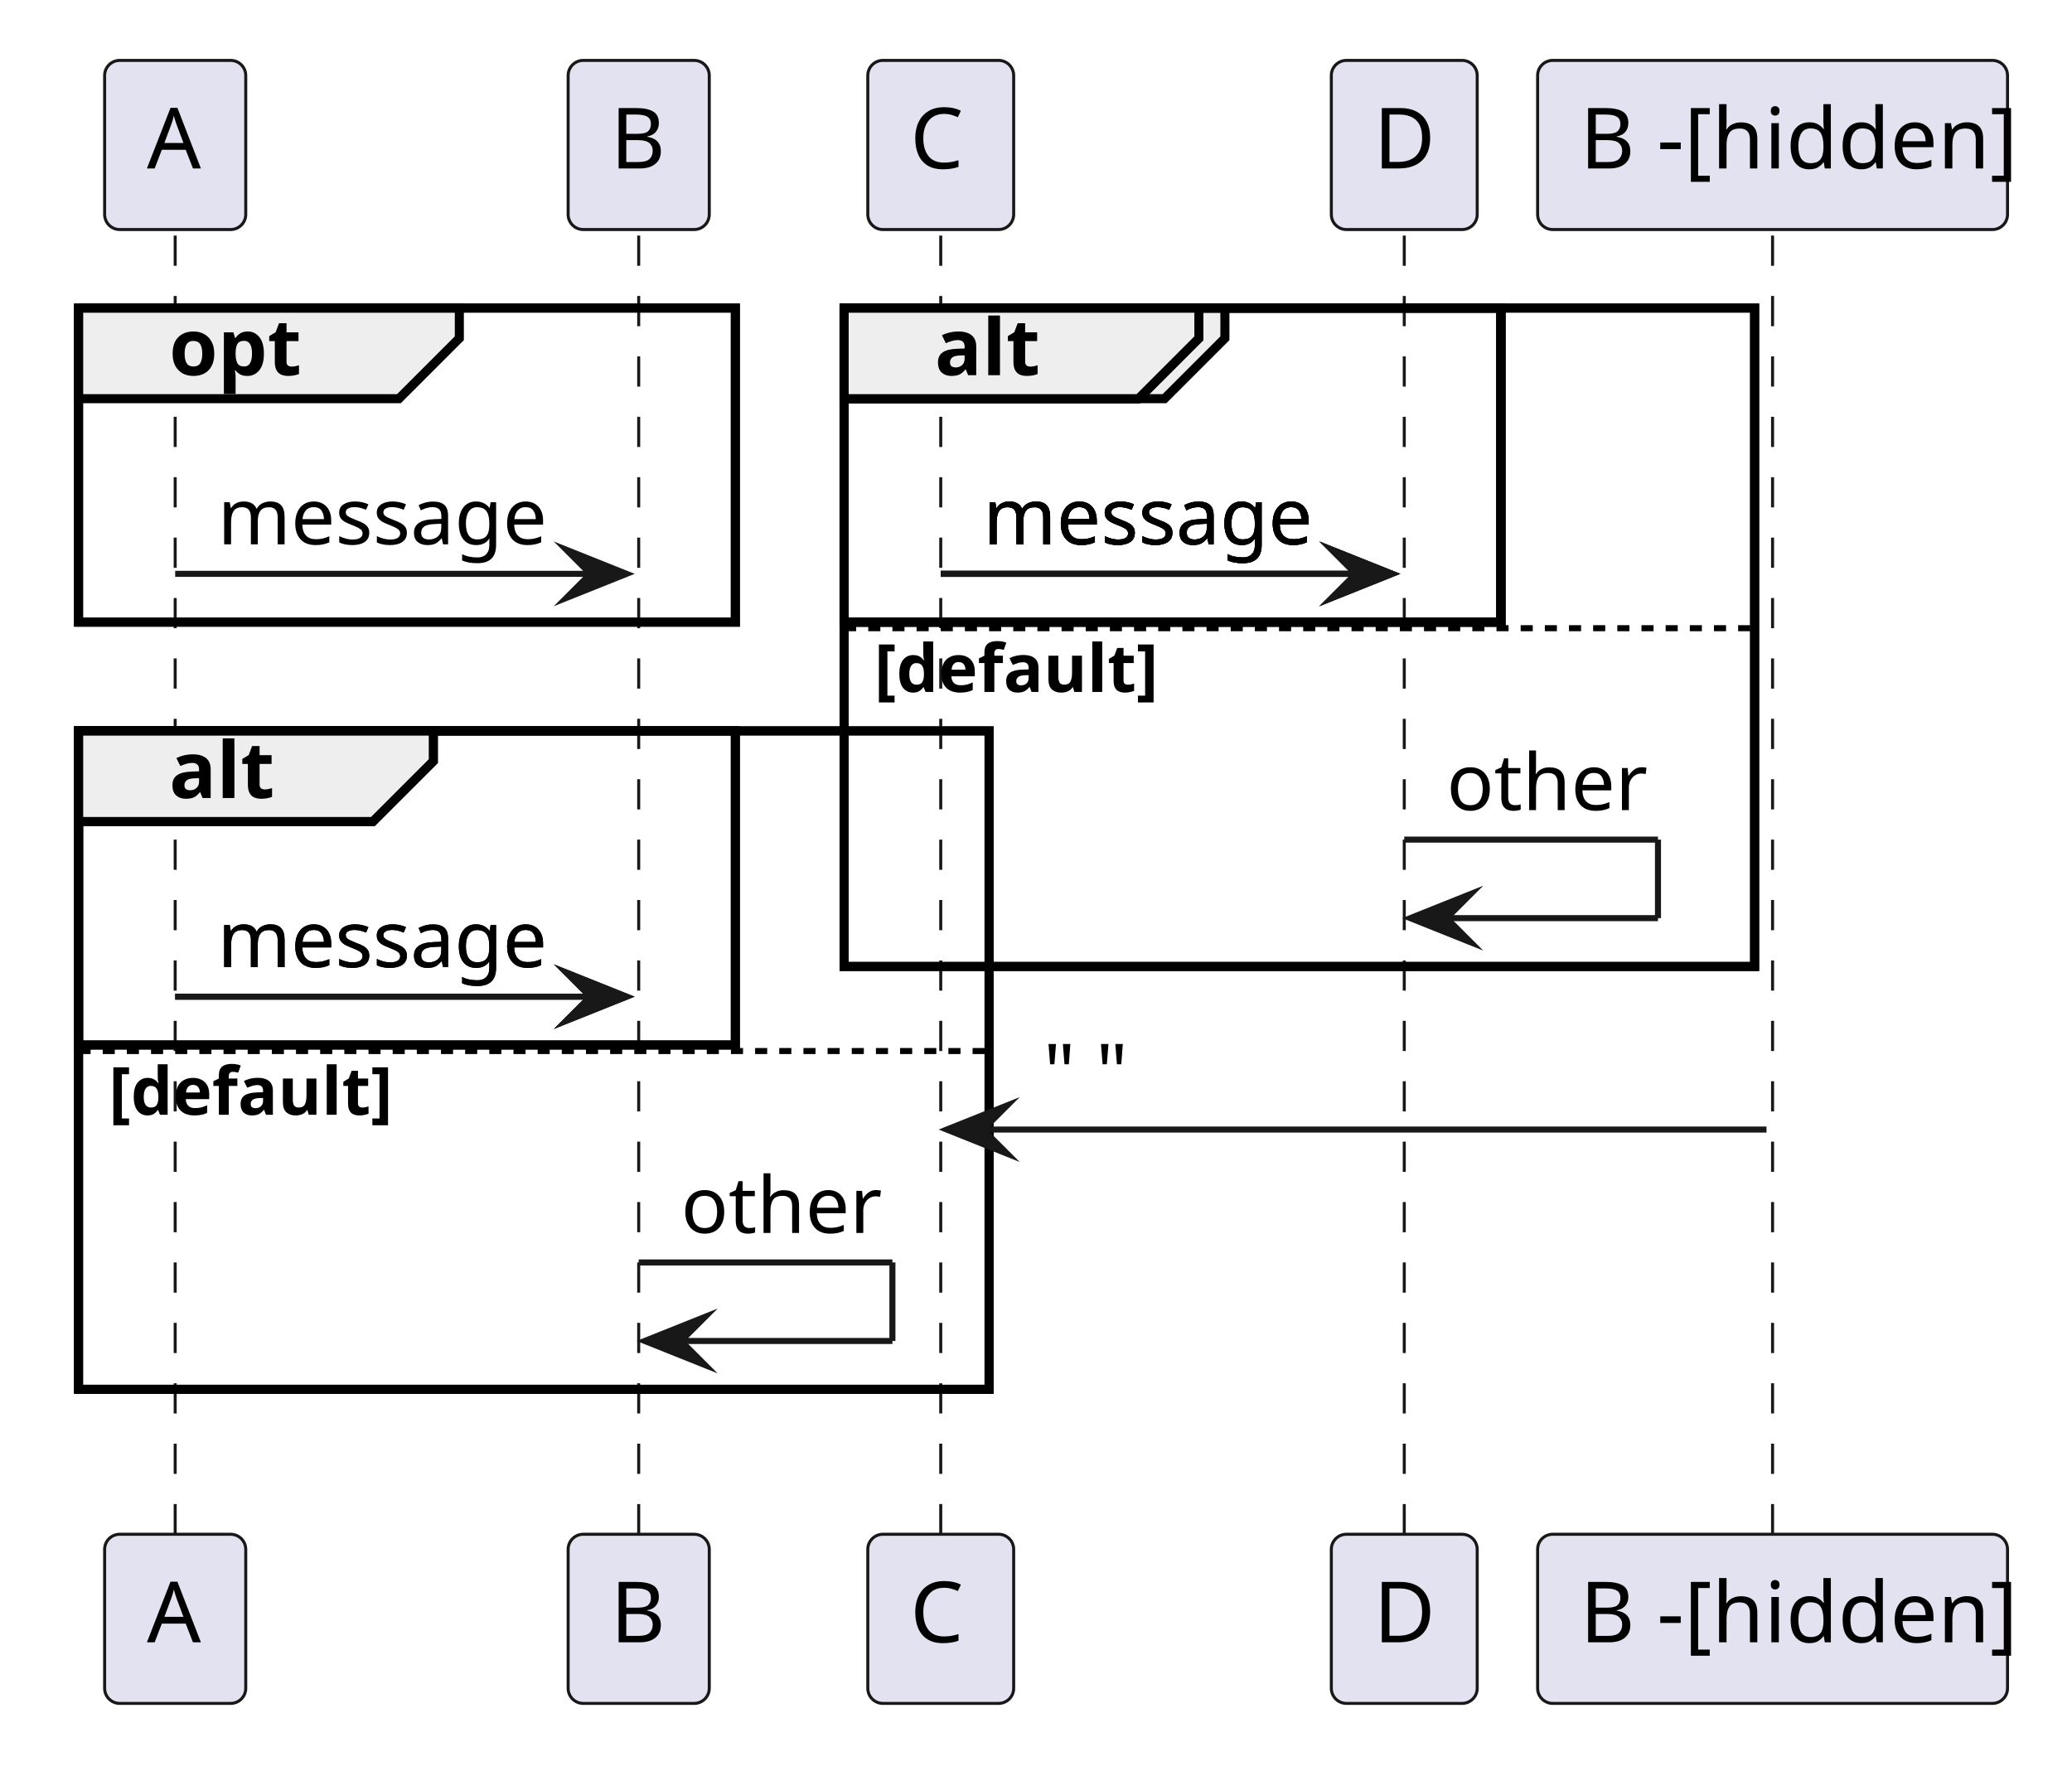
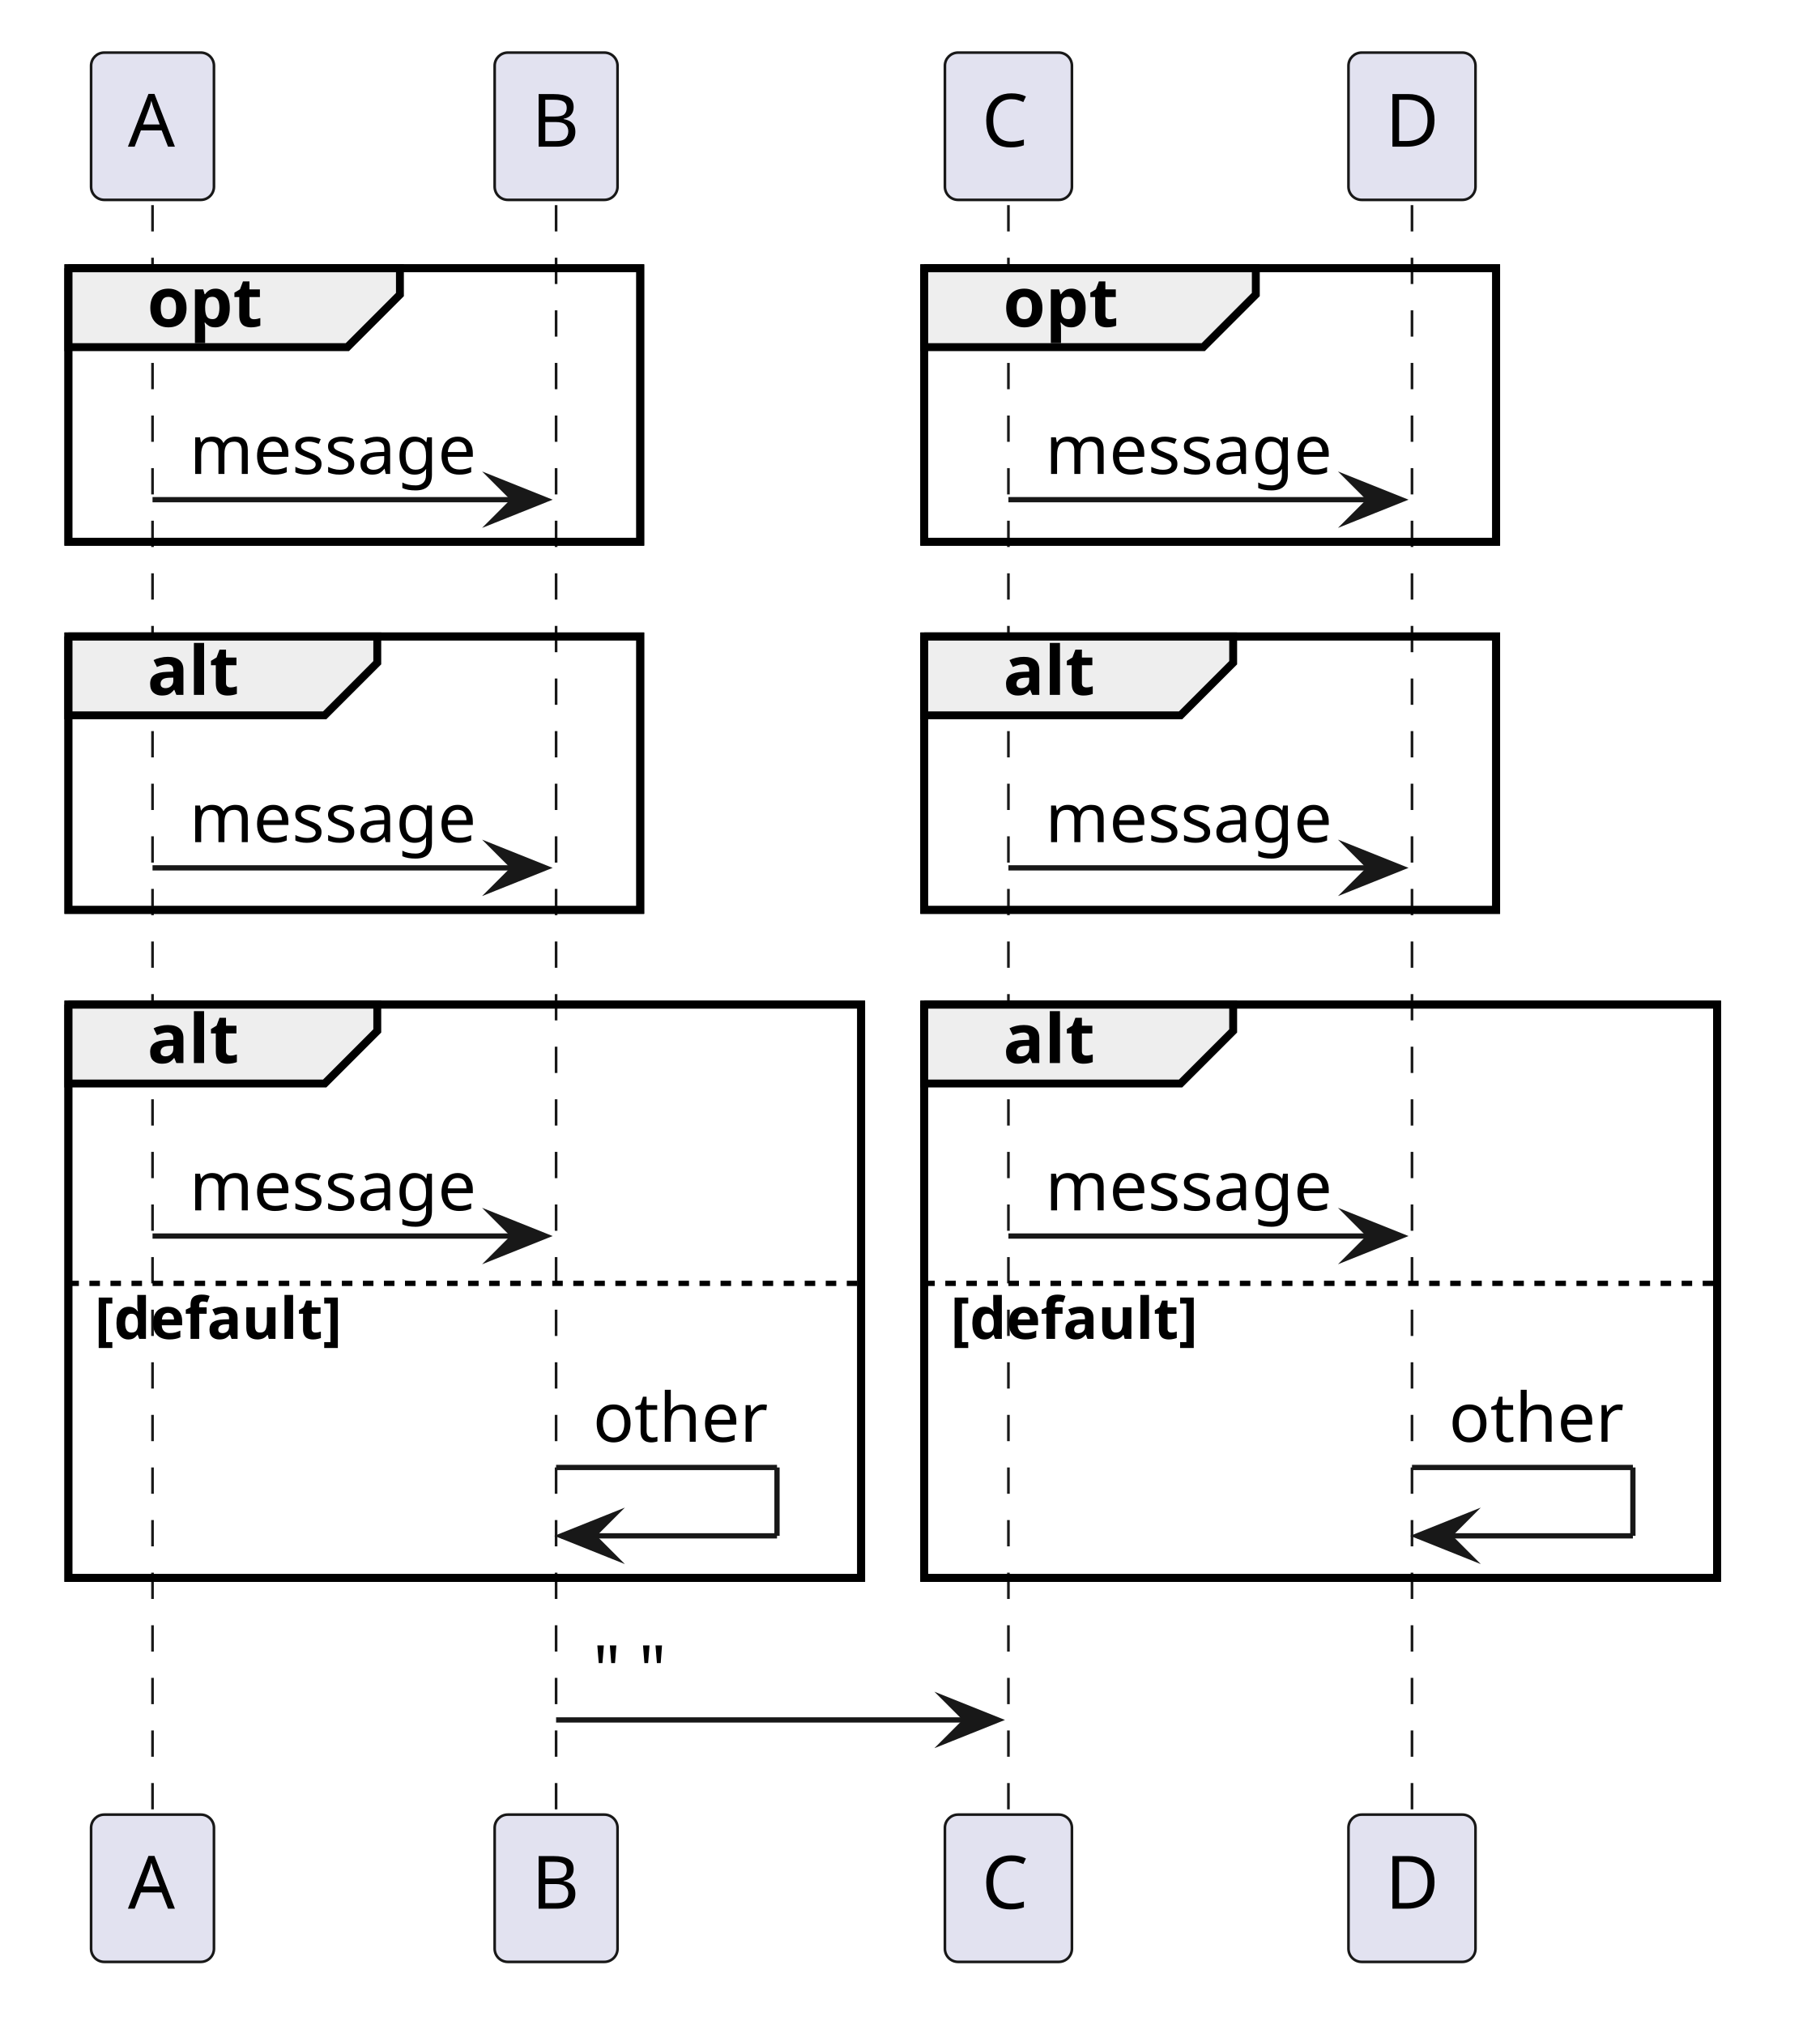
- <svg xmlns="http://www.w3.org/2000/svg" version="1.1" data-diagram-type="SEQUENCE" style="width:343px;height:294px;background:#FFFFFF;" width="343px" height="294px" viewBox="0 0 343 294" zoomAndPan="magnify" preserveAspectRatio="none" contentStyleType="text/css">
+ <svg xmlns="http://www.w3.org/2000/svg" version="1.1" data-diagram-type="SEQUENCE" style="width:346px;height:385px;background:#FFFFFF;" width="346px" height="385px" viewBox="0 0 346 385" zoomAndPan="magnify" preserveAspectRatio="none" contentStyleType="text/css">
  <defs />
  <g font-family="sans-serif" lengthAdjust="spacing">
    <rect x="13" y="51" width="108.731" height="52" fill="none" style="stroke:#000;stroke-width:1.5;" />
-     <rect x="139.731" y="51" width="108.731" height="52" fill="none" style="stroke:#000;stroke-width:1.5;" />
+     <rect x="175.731" y="51" width="108.731" height="52" fill="none" style="stroke:#000;stroke-width:1.5;" />
    <rect x="13" y="121" width="108.731" height="52" fill="none" style="stroke:#000;stroke-width:1.5;" />
-     <rect x="139.731" y="51" width="108.731" height="52" fill="none" style="stroke:#000;stroke-width:1.5;" />
-     <rect x="13" y="121" width="150.731" height="109" fill="none" style="stroke:#000;stroke-width:1.5;" />
-     <rect x="139.731" y="51" width="150.731" height="109" fill="none" style="stroke:#000;stroke-width:1.5;" />
+     <rect x="175.731" y="121" width="108.731" height="52" fill="none" style="stroke:#000;stroke-width:1.5;" />
+     <rect x="13" y="191" width="150.731" height="109" fill="none" style="stroke:#000;stroke-width:1.5;" />
+     <rect x="175.731" y="191" width="150.731" height="109" fill="none" style="stroke:#000;stroke-width:1.5;" />
    <g>
-       <rect x="25.5" y="39" width="8" height="215" fill="#000" fill-opacity="0" />
-       <line x1="29" y1="39" x2="29" y2="254" style="stroke:#181818;stroke-width:0.5;stroke-dasharray:5,5;" />
+       <rect x="25.5" y="39" width="8" height="306" fill="#000" fill-opacity="0" />
+       <line x1="29" y1="39" x2="29" y2="345" style="stroke:#181818;stroke-width:0.5;stroke-dasharray:5,5;" />
    </g>
    <g>
-       <rect x="102.231" y="39" width="8" height="215" fill="#000" fill-opacity="0" />
-       <line x1="105.731" y1="39" x2="105.731" y2="254" style="stroke:#181818;stroke-width:0.5;stroke-dasharray:5,5;" />
+       <rect x="102.231" y="39" width="8" height="306" fill="#000" fill-opacity="0" />
+       <line x1="105.731" y1="39" x2="105.731" y2="345" style="stroke:#181818;stroke-width:0.5;stroke-dasharray:5,5;" />
    </g>
    <g>
-       <rect x="152.231" y="39" width="8" height="215" fill="#000" fill-opacity="0" />
-       <line x1="155.731" y1="39" x2="155.731" y2="254" style="stroke:#181818;stroke-width:0.5;stroke-dasharray:5,5;" />
+       <rect x="188.231" y="39" width="8" height="306" fill="#000" fill-opacity="0" />
+       <line x1="191.731" y1="39" x2="191.731" y2="345" style="stroke:#181818;stroke-width:0.5;stroke-dasharray:5,5;" />
    </g>
    <g>
-       <rect x="228.963" y="39" width="8" height="215" fill="#000" fill-opacity="0" />
-       <line x1="232.463" y1="39" x2="232.463" y2="254" style="stroke:#181818;stroke-width:0.5;stroke-dasharray:5,5;" />
-     </g>
-     <g>
-       <rect x="289.931" y="39" width="8" height="215" fill="#000" fill-opacity="0" />
-       <line x1="293.431" y1="39" x2="293.431" y2="254" style="stroke:#181818;stroke-width:0.5;stroke-dasharray:5,5;" />
+       <rect x="264.963" y="39" width="8" height="306" fill="#000" fill-opacity="0" />
+       <line x1="268.463" y1="39" x2="268.463" y2="345" style="stroke:#181818;stroke-width:0.5;stroke-dasharray:5,5;" />
    </g>
    <rect x="17.319" y="10" width="23.362" height="28" fill="#E2E2F0" rx="2.5" ry="2.5" style="stroke:#181818;stroke-width:0.5;" />
    <text x="24.319" y="27.889" fill="#000" font-size="14">A</text>
    <rect x="94.05" y="10" width="23.362" height="28" fill="#E2E2F0" rx="2.5" ry="2.5" style="stroke:#181818;stroke-width:0.5;" />
    <text x="101.05" y="27.889" fill="#000" font-size="14">B</text>
-     <rect x="143.656" y="10" width="24.15" height="28" fill="#E2E2F0" rx="2.5" ry="2.5" style="stroke:#181818;stroke-width:0.5;" />
-     <text x="150.656" y="27.889" fill="#000" font-size="14">C</text>
-     <rect x="220.388" y="10" width="24.15" height="28" fill="#E2E2F0" rx="2.5" ry="2.5" style="stroke:#181818;stroke-width:0.5;" />
-     <text x="227.388" y="27.889" fill="#000" font-size="14">D</text>
-     <rect x="254.538" y="10" width="77.788" height="28" fill="#E2E2F0" rx="2.5" ry="2.5" style="stroke:#181818;stroke-width:0.5;" />
-     <text x="261.538" y="27.889" fill="#000" font-size="14" textLength="63.788">B -[hidden]</text>
-     <rect x="17.319" y="254" width="23.362" height="28" fill="#E2E2F0" rx="2.5" ry="2.5" style="stroke:#181818;stroke-width:0.5;" />
-     <text x="24.319" y="271.889" fill="#000" font-size="14">A</text>
-     <rect x="94.05" y="254" width="23.362" height="28" fill="#E2E2F0" rx="2.5" ry="2.5" style="stroke:#181818;stroke-width:0.5;" />
-     <text x="101.05" y="271.889" fill="#000" font-size="14">B</text>
-     <rect x="143.656" y="254" width="24.15" height="28" fill="#E2E2F0" rx="2.5" ry="2.5" style="stroke:#181818;stroke-width:0.5;" />
-     <text x="150.656" y="271.889" fill="#000" font-size="14">C</text>
-     <rect x="220.388" y="254" width="24.15" height="28" fill="#E2E2F0" rx="2.5" ry="2.5" style="stroke:#181818;stroke-width:0.5;" />
-     <text x="227.388" y="271.889" fill="#000" font-size="14">D</text>
-     <rect x="254.538" y="254" width="77.788" height="28" fill="#E2E2F0" rx="2.5" ry="2.5" style="stroke:#181818;stroke-width:0.5;" />
-     <text x="261.538" y="271.889" fill="#000" font-size="14" textLength="63.788">B -[hidden]</text>
+     <rect x="179.656" y="10" width="24.15" height="28" fill="#E2E2F0" rx="2.5" ry="2.5" style="stroke:#181818;stroke-width:0.5;" />
+     <text x="186.656" y="27.889" fill="#000" font-size="14">C</text>
+     <rect x="256.388" y="10" width="24.15" height="28" fill="#E2E2F0" rx="2.5" ry="2.5" style="stroke:#181818;stroke-width:0.5;" />
+     <text x="263.388" y="27.889" fill="#000" font-size="14">D</text>
+     <rect x="17.319" y="345" width="23.362" height="28" fill="#E2E2F0" rx="2.5" ry="2.5" style="stroke:#181818;stroke-width:0.5;" />
+     <text x="24.319" y="362.889" fill="#000" font-size="14">A</text>
+     <rect x="94.05" y="345" width="23.362" height="28" fill="#E2E2F0" rx="2.5" ry="2.5" style="stroke:#181818;stroke-width:0.5;" />
+     <text x="101.05" y="362.889" fill="#000" font-size="14">B</text>
+     <rect x="179.656" y="345" width="24.15" height="28" fill="#E2E2F0" rx="2.5" ry="2.5" style="stroke:#181818;stroke-width:0.5;" />
+     <text x="186.656" y="362.889" fill="#000" font-size="14">C</text>
+     <rect x="256.388" y="345" width="24.15" height="28" fill="#E2E2F0" rx="2.5" ry="2.5" style="stroke:#181818;stroke-width:0.5;" />
+     <text x="263.388" y="362.889" fill="#000" font-size="14">D</text>
    <path d="M13,51 L76.038,51 L76.038,56 L66.038,66 L13,66 L13,51" fill="#EEE" style="stroke:#000;stroke-width:1.5;" />
    <rect x="13" y="51" width="108.731" height="52" fill="none" style="stroke:#000;stroke-width:1.5;" />
    <text x="28" y="62.111" fill="#000" font-size="13" textLength="18.038" font-weight="700">opt</text>
    <polygon points="93.731,91,103.731,95,93.731,99,97.731,95" fill="#181818" style="stroke:#181818;stroke-width:1;stroke-linejoin:miter;stroke-miterlimit:10;" />
    <line x1="29" y1="95" x2="99.731" y2="95" style="stroke:#181818;stroke-width:1;" />
    <text x="36" y="90.111" fill="#000" font-size="13" textLength="52.731">message</text>
-     <path d="M139.731,51 L202.769,51 L202.769,56 L192.769,66 L139.731,66 L139.731,51" fill="#EEE" style="stroke:#000;stroke-width:1.5;" />
-     <rect x="139.731" y="51" width="108.731" height="52" fill="none" style="stroke:#000;stroke-width:1.5;" />
-     <text x="154.731" y="62.111" fill="#000" font-size="13" textLength="18.038" font-weight="700">opt</text>
-     <polygon points="220.463,91,230.463,95,220.463,99,224.463,95" fill="#181818" style="stroke:#181818;stroke-width:1;stroke-linejoin:miter;stroke-miterlimit:10;" />
-     <line x1="155.731" y1="95" x2="226.463" y2="95" style="stroke:#181818;stroke-width:1;" />
-     <text x="162.731" y="90.111" fill="#000" font-size="13" textLength="52.731">message</text>
+     <path d="M175.731,51 L238.769,51 L238.769,56 L228.769,66 L175.731,66 L175.731,51" fill="#EEE" style="stroke:#000;stroke-width:1.5;" />
+     <rect x="175.731" y="51" width="108.731" height="52" fill="none" style="stroke:#000;stroke-width:1.5;" />
+     <text x="190.731" y="62.111" fill="#000" font-size="13" textLength="18.038" font-weight="700">opt</text>
+     <polygon points="256.463,91,266.463,95,256.463,99,260.463,95" fill="#181818" style="stroke:#181818;stroke-width:1;stroke-linejoin:miter;stroke-miterlimit:10;" />
+     <line x1="191.731" y1="95" x2="262.463" y2="95" style="stroke:#181818;stroke-width:1;" />
+     <text x="198.731" y="90.111" fill="#000" font-size="13" textLength="52.731">message</text>
    <path d="M13,121 L71.731,121 L71.731,126 L61.731,136 L13,136 L13,121" fill="#EEE" style="stroke:#000;stroke-width:1.5;" />
    <rect x="13" y="121" width="108.731" height="52" fill="none" style="stroke:#000;stroke-width:1.5;" />
    <text x="28" y="132.111" fill="#000" font-size="13" textLength="13.731" font-weight="700">alt</text>
    <polygon points="93.731,161,103.731,165,93.731,169,97.731,165" fill="#181818" style="stroke:#181818;stroke-width:1;stroke-linejoin:miter;stroke-miterlimit:10;" />
    <line x1="29" y1="165" x2="99.731" y2="165" style="stroke:#181818;stroke-width:1;" />
    <text x="36" y="160.111" fill="#000" font-size="13" textLength="52.731">message</text>
-     <path d="M139.731,51 L198.463,51 L198.463,56 L188.463,66 L139.731,66 L139.731,51" fill="#EEE" style="stroke:#000;stroke-width:1.5;" />
-     <rect x="139.731" y="51" width="108.731" height="52" fill="none" style="stroke:#000;stroke-width:1.5;" />
-     <text x="154.731" y="62.111" fill="#000" font-size="13" textLength="13.731" font-weight="700">alt</text>
-     <polygon points="220.463,91,230.463,95,220.463,99,224.463,95" fill="#181818" style="stroke:#181818;stroke-width:1;stroke-linejoin:miter;stroke-miterlimit:10;" />
-     <line x1="155.731" y1="95" x2="226.463" y2="95" style="stroke:#181818;stroke-width:1;" />
-     <text x="162.731" y="90.111" fill="#000" font-size="13" textLength="52.731">message</text>
-     <path d="M13,121 L71.731,121 L71.731,126 L61.731,136 L13,136 L13,121" fill="#EEE" style="stroke:#000;stroke-width:1.5;" />
-     <rect x="13" y="121" width="150.731" height="109" fill="none" style="stroke:#000;stroke-width:1.5;" />
-     <text x="28" y="132.111" fill="#000" font-size="13" textLength="13.731" font-weight="700">alt</text>
-     <polygon points="93.731,161,103.731,165,93.731,169,97.731,165" fill="#181818" style="stroke:#181818;stroke-width:1;stroke-linejoin:miter;stroke-miterlimit:10;" />
-     <line x1="29" y1="165" x2="99.731" y2="165" style="stroke:#181818;stroke-width:1;" />
-     <text x="36" y="160.111" fill="#000" font-size="13" textLength="52.731">message</text>
-     <line x1="13" y1="174" x2="163.731" y2="174" style="stroke:#000;stroke-width:1;stroke-dasharray:2,2;" />
-     <text x="18" y="184.556" fill="#000" font-size="11" textLength="39.05" font-weight="700">[default]</text>
-     <line x1="105.731" y1="209" x2="147.731" y2="209" style="stroke:#181818;stroke-width:1;" />
-     <line x1="147.731" y1="209" x2="147.731" y2="222" style="stroke:#181818;stroke-width:1;" />
-     <line x1="106.731" y1="222" x2="147.731" y2="222" style="stroke:#181818;stroke-width:1;" />
-     <polygon points="116.731,218,106.731,222,116.731,226,112.731,222" fill="#181818" style="stroke:#181818;stroke-width:1;stroke-linejoin:miter;stroke-miterlimit:10;" />
-     <text x="112.731" y="204.111" fill="#000" font-size="13" textLength="29.575">other</text>
-     <path d="M139.731,51 L198.463,51 L198.463,56 L188.463,66 L139.731,66 L139.731,51" fill="#EEE" style="stroke:#000;stroke-width:1.5;" />
-     <rect x="139.731" y="51" width="150.731" height="109" fill="none" style="stroke:#000;stroke-width:1.5;" />
-     <text x="154.731" y="62.111" fill="#000" font-size="13" textLength="13.731" font-weight="700">alt</text>
-     <polygon points="220.463,91,230.463,95,220.463,99,224.463,95" fill="#181818" style="stroke:#181818;stroke-width:1;stroke-linejoin:miter;stroke-miterlimit:10;" />
-     <line x1="155.731" y1="95" x2="226.463" y2="95" style="stroke:#181818;stroke-width:1;" />
-     <text x="162.731" y="90.111" fill="#000" font-size="13" textLength="52.731">message</text>
-     <line x1="139.731" y1="104" x2="290.463" y2="104" style="stroke:#000;stroke-width:1;stroke-dasharray:2,2;" />
-     <text x="144.731" y="114.556" fill="#000" font-size="11" textLength="39.05" font-weight="700">[default]</text>
-     <line x1="232.463" y1="139" x2="274.463" y2="139" style="stroke:#181818;stroke-width:1;" />
-     <line x1="274.463" y1="139" x2="274.463" y2="152" style="stroke:#181818;stroke-width:1;" />
-     <line x1="233.463" y1="152" x2="274.463" y2="152" style="stroke:#181818;stroke-width:1;" />
-     <polygon points="243.463,148,233.463,152,243.463,156,239.463,152" fill="#181818" style="stroke:#181818;stroke-width:1;stroke-linejoin:miter;stroke-miterlimit:10;" />
-     <text x="239.463" y="134.111" fill="#000" font-size="13" textLength="29.575">other</text>
-     <polygon points="166.731,183,156.731,187,166.731,191,162.731,187" fill="#181818" style="stroke:#181818;stroke-width:1;stroke-linejoin:miter;stroke-miterlimit:10;" />
-     <line x1="160.731" y1="187" x2="292.431" y2="187" style="stroke:#181818;stroke-width:1;" />
-     <text x="172.731" y="182.111" fill="#000" font-size="13" textLength="9.263">"              "</text>
+     <path d="M175.731,121 L234.463,121 L234.463,126 L224.463,136 L175.731,136 L175.731,121" fill="#EEE" style="stroke:#000;stroke-width:1.5;" />
+     <rect x="175.731" y="121" width="108.731" height="52" fill="none" style="stroke:#000;stroke-width:1.5;" />
+     <text x="190.731" y="132.111" fill="#000" font-size="13" textLength="13.731" font-weight="700">alt</text>
+     <polygon points="256.463,161,266.463,165,256.463,169,260.463,165" fill="#181818" style="stroke:#181818;stroke-width:1;stroke-linejoin:miter;stroke-miterlimit:10;" />
+     <line x1="191.731" y1="165" x2="262.463" y2="165" style="stroke:#181818;stroke-width:1;" />
+     <text x="198.731" y="160.111" fill="#000" font-size="13" textLength="52.731">message</text>
+     <path d="M13,191 L71.731,191 L71.731,196 L61.731,206 L13,206 L13,191" fill="#EEE" style="stroke:#000;stroke-width:1.5;" />
+     <rect x="13" y="191" width="150.731" height="109" fill="none" style="stroke:#000;stroke-width:1.5;" />
+     <text x="28" y="202.111" fill="#000" font-size="13" textLength="13.731" font-weight="700">alt</text>
+     <polygon points="93.731,231,103.731,235,93.731,239,97.731,235" fill="#181818" style="stroke:#181818;stroke-width:1;stroke-linejoin:miter;stroke-miterlimit:10;" />
+     <line x1="29" y1="235" x2="99.731" y2="235" style="stroke:#181818;stroke-width:1;" />
+     <text x="36" y="230.111" fill="#000" font-size="13" textLength="52.731">message</text>
+     <line x1="13" y1="244" x2="163.731" y2="244" style="stroke:#000;stroke-width:1;stroke-dasharray:2,2;" />
+     <text x="18" y="254.556" fill="#000" font-size="11" textLength="39.05" font-weight="700">[default]</text>
+     <line x1="105.731" y1="279" x2="147.731" y2="279" style="stroke:#181818;stroke-width:1;" />
+     <line x1="147.731" y1="279" x2="147.731" y2="292" style="stroke:#181818;stroke-width:1;" />
+     <line x1="106.731" y1="292" x2="147.731" y2="292" style="stroke:#181818;stroke-width:1;" />
+     <polygon points="116.731,288,106.731,292,116.731,296,112.731,292" fill="#181818" style="stroke:#181818;stroke-width:1;stroke-linejoin:miter;stroke-miterlimit:10;" />
+     <text x="112.731" y="274.111" fill="#000" font-size="13" textLength="29.575">other</text>
+     <path d="M175.731,191 L234.463,191 L234.463,196 L224.463,206 L175.731,206 L175.731,191" fill="#EEE" style="stroke:#000;stroke-width:1.5;" />
+     <rect x="175.731" y="191" width="150.731" height="109" fill="none" style="stroke:#000;stroke-width:1.5;" />
+     <text x="190.731" y="202.111" fill="#000" font-size="13" textLength="13.731" font-weight="700">alt</text>
+     <polygon points="256.463,231,266.463,235,256.463,239,260.463,235" fill="#181818" style="stroke:#181818;stroke-width:1;stroke-linejoin:miter;stroke-miterlimit:10;" />
+     <line x1="191.731" y1="235" x2="262.463" y2="235" style="stroke:#181818;stroke-width:1;" />
+     <text x="198.731" y="230.111" fill="#000" font-size="13" textLength="52.731">message</text>
+     <line x1="175.731" y1="244" x2="326.463" y2="244" style="stroke:#000;stroke-width:1;stroke-dasharray:2,2;" />
+     <text x="180.731" y="254.556" fill="#000" font-size="11" textLength="39.05" font-weight="700">[default]</text>
+     <line x1="268.463" y1="279" x2="310.463" y2="279" style="stroke:#181818;stroke-width:1;" />
+     <line x1="310.463" y1="279" x2="310.463" y2="292" style="stroke:#181818;stroke-width:1;" />
+     <line x1="269.463" y1="292" x2="310.463" y2="292" style="stroke:#181818;stroke-width:1;" />
+     <polygon points="279.463,288,269.463,292,279.463,296,275.463,292" fill="#181818" style="stroke:#181818;stroke-width:1;stroke-linejoin:miter;stroke-miterlimit:10;" />
+     <text x="275.463" y="274.111" fill="#000" font-size="13" textLength="29.575">other</text>
+     <polygon points="179.731,323,189.731,327,179.731,331,183.731,327" fill="#181818" style="stroke:#181818;stroke-width:1;stroke-linejoin:miter;stroke-miterlimit:10;" />
+     <line x1="105.731" y1="327" x2="185.731" y2="327" style="stroke:#181818;stroke-width:1;" />
+     <text x="112.731" y="322.111" fill="#000" font-size="13" textLength="9.263">"              "</text>
  </g>
</svg>
